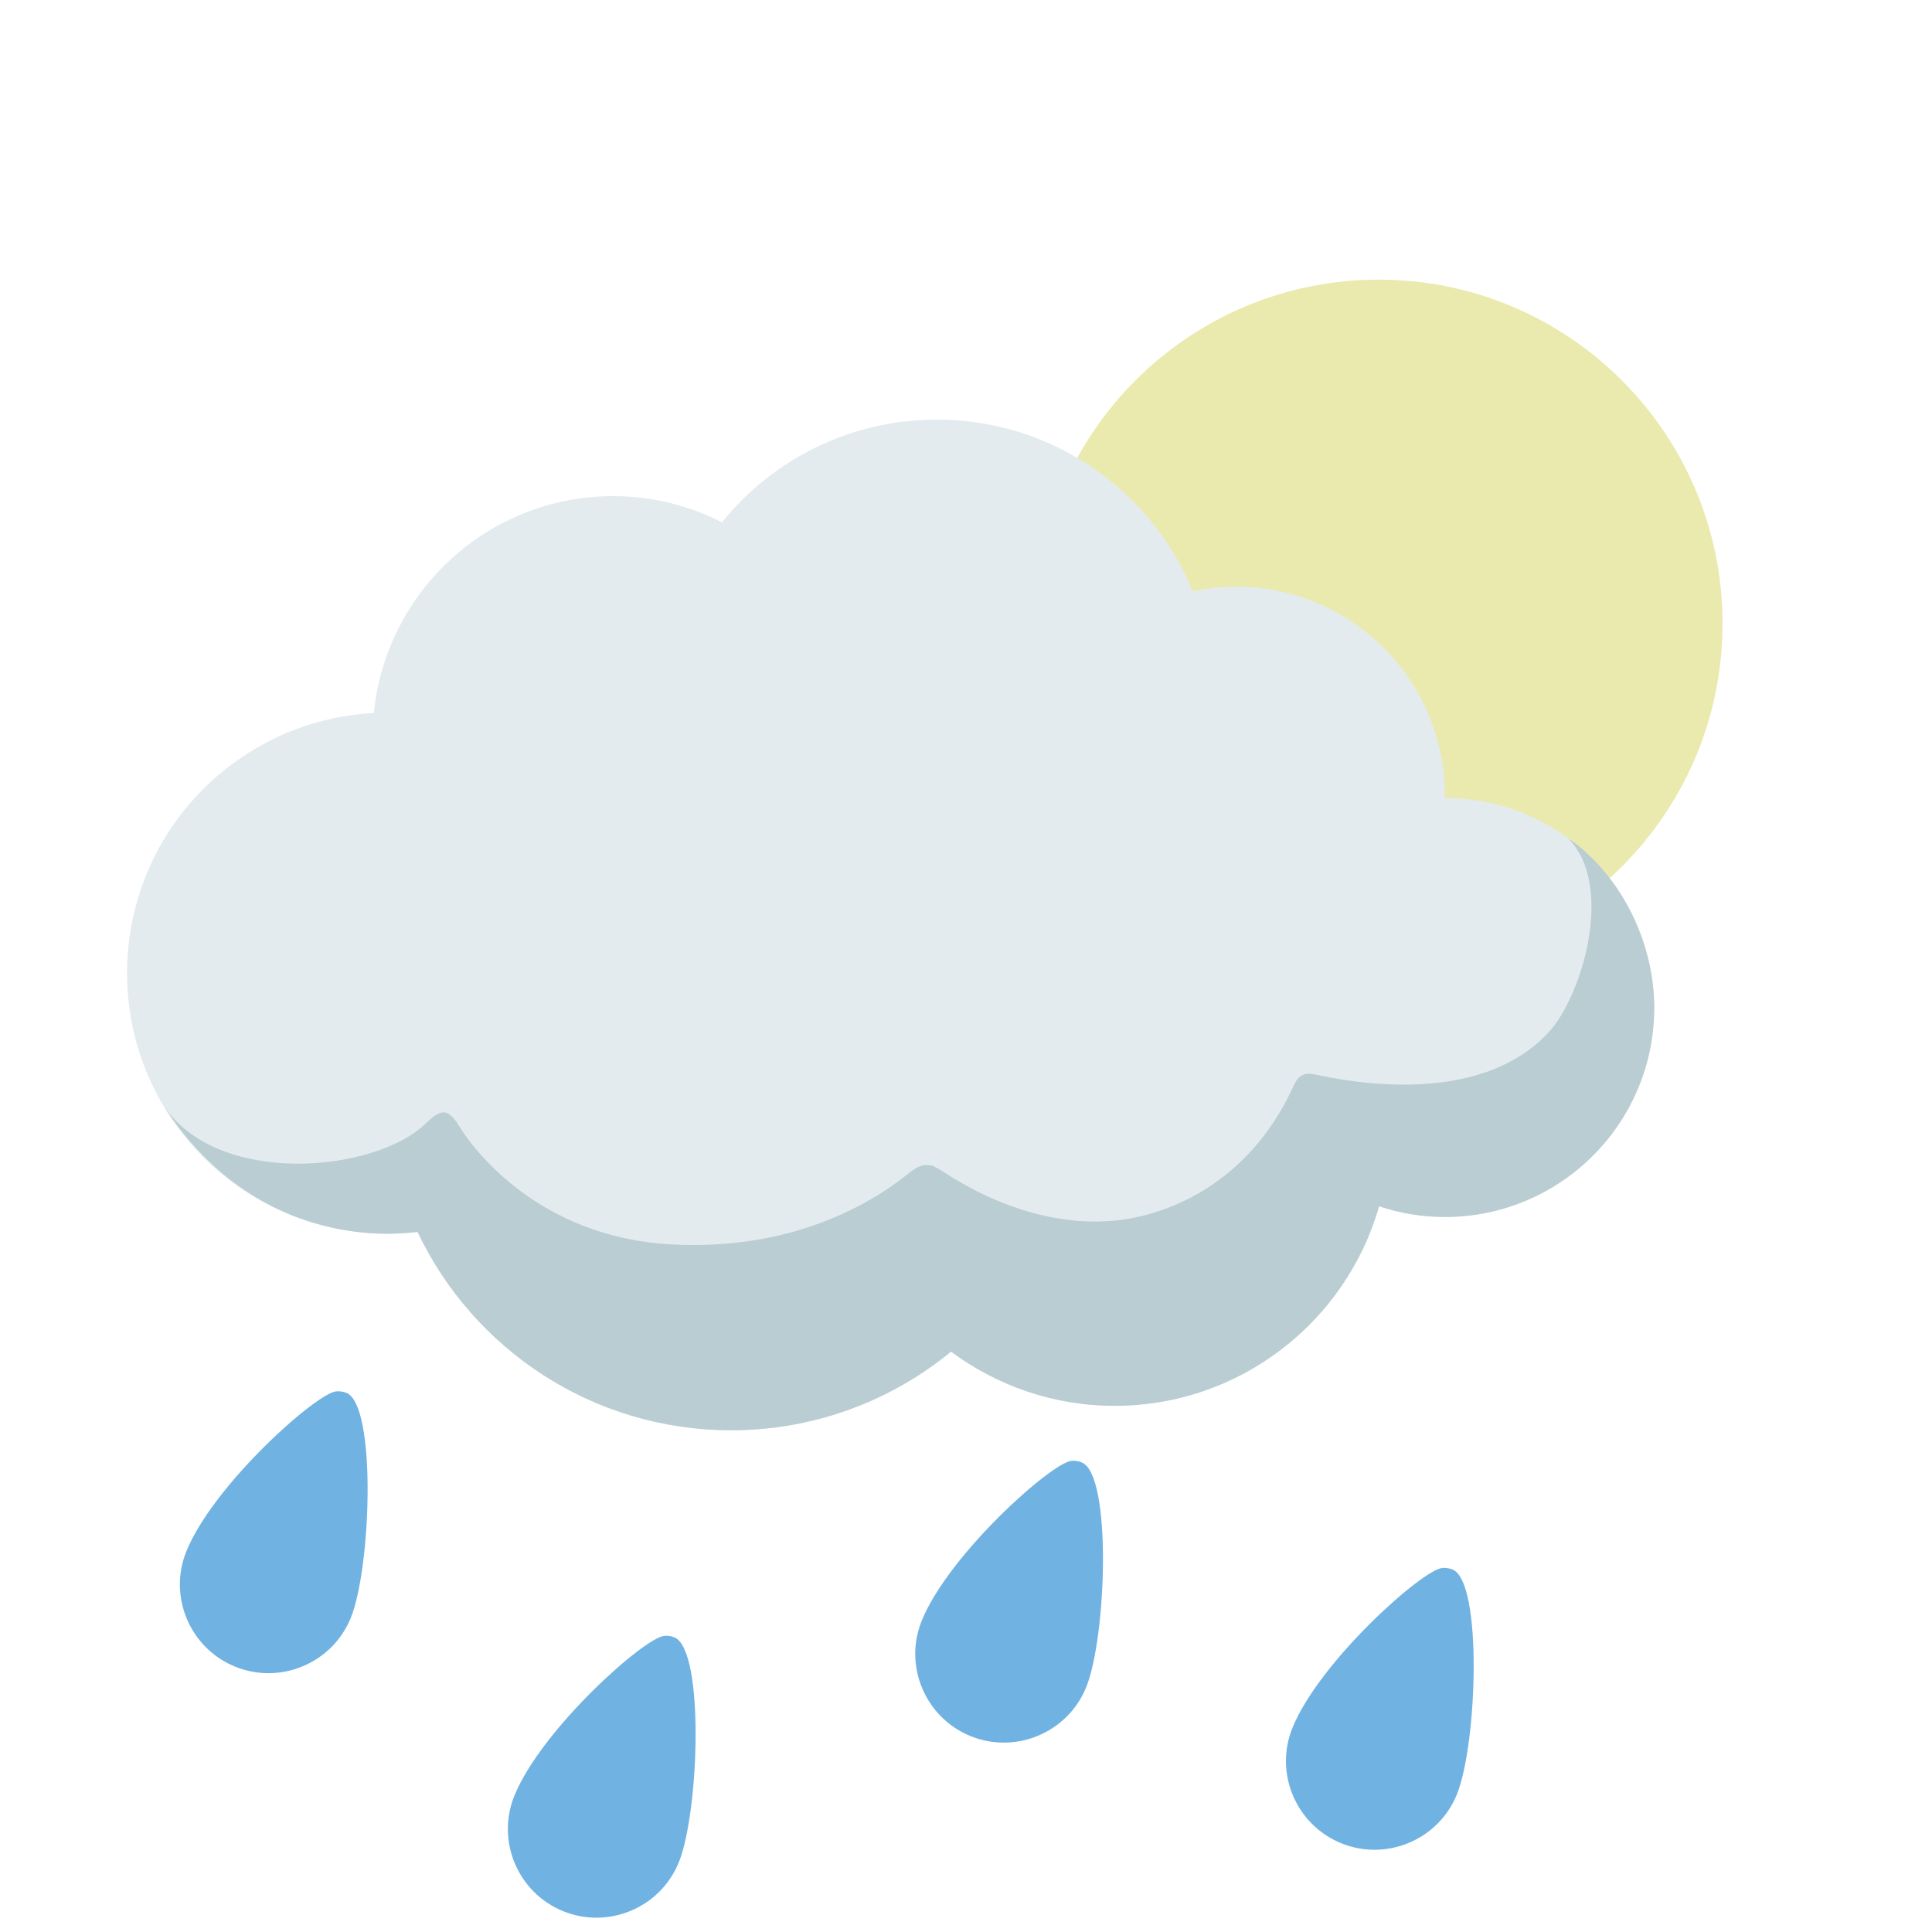
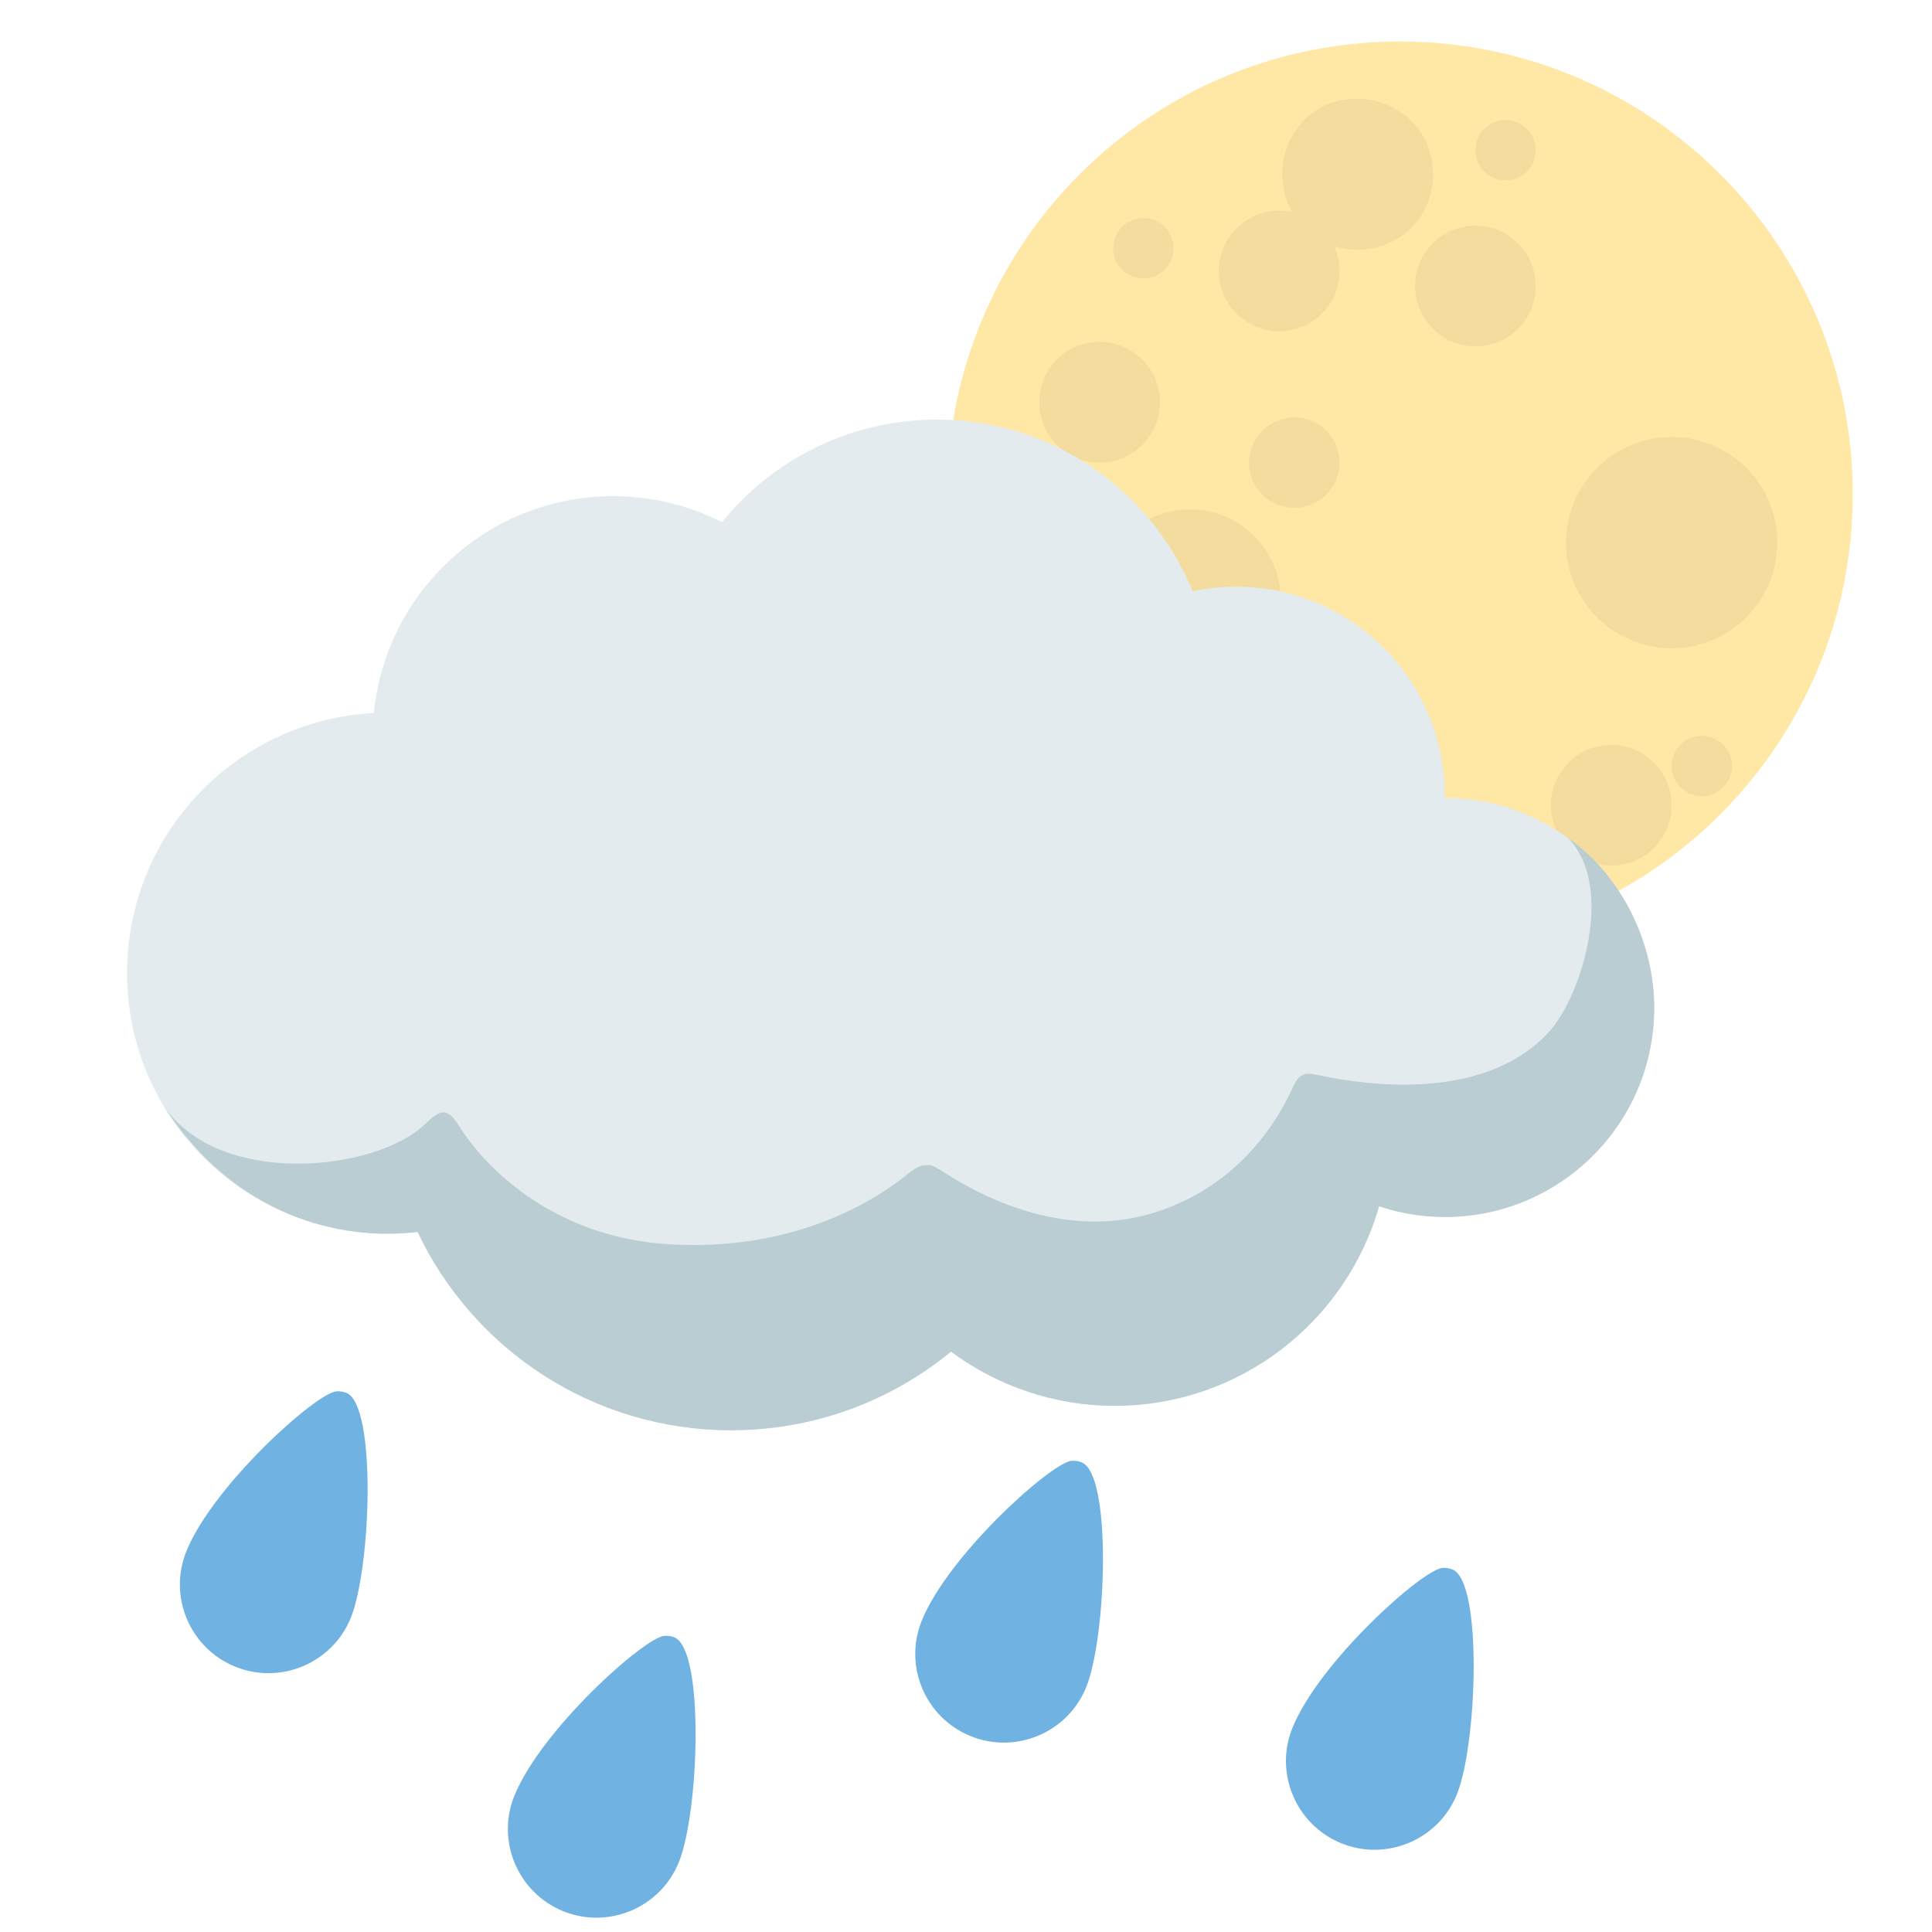
<svg xmlns="http://www.w3.org/2000/svg" id="10n" viewBox="0 0 128 128">
-   <path d="M22.95 92.28c-.21-.08-.44-.12-.66-.1-1.31.09-8.15 6.19-9.94 10.59-1.22 3 .23 6.43 3.23 7.65 3 1.22 6.44-.23 7.66-3.23 1.35-3.33 1.72-14.09-.29-14.91m21.73 16.2c-.21-.09-.44-.12-.66-.1-1.31.09-8.15 6.19-9.94 10.59-1.22 3 .23 6.43 3.23 7.65 3 1.22 6.44-.23 7.66-3.23 1.35-3.32 1.72-14.09-.29-14.91m26.99-11.59c-.21-.09-.44-.12-.66-.11-1.31.09-8.15 6.19-9.94 10.59-1.22 3 .23 6.43 3.23 7.65 3 1.22 6.44-.23 7.66-3.23 1.35-3.32 1.72-14.08-.29-14.9m24.56 7.09c-.21-.08-.44-.12-.66-.1-1.31.09-8.15 6.19-9.94 10.59-1.22 2.99.23 6.43 3.23 7.65 3 1.22 6.44-.23 7.66-3.23 1.35-3.33 1.72-14.1-.29-14.91" fill="#70b2e2" />
-   <circle cy="41.309" cx="91.34" fill="#eaeaaf" r="22.783" />
-   <path d="M95.72 52.87c-.01-.06 0-.11 0-.17 0-7.64-6.19-13.83-13.83-13.83-.98 0-1.94.11-2.87.3-2.74-6.67-9.29-11.37-16.95-11.37-5.75 0-10.88 2.65-14.24 6.8-2.16-1.1-4.6-1.73-7.2-1.73-8.28 0-15.07 6.31-15.86 14.37-9.01.47-16.23 7.85-16.35 17-.12 9.54 7.51 17.37 17.05 17.49.74.01 1.47-.04 2.18-.12 3.68 7.77 11.6 13.14 20.77 13.14 5.53 0 10.61-1.96 14.57-5.21 3.03 2.24 6.77 3.59 10.83 3.59 8.33 0 15.35-5.59 17.53-13.22 1.37.46 2.84.71 4.36.71 7.66 0 13.87-6.21 13.87-13.87.02-7.66-6.2-13.88-13.86-13.88z" fill="#e3ebee" />
-   <path d="M103.88 55.52c3.14 3.17.92 10.45-1.24 12.83-4.25 4.66-12.06 3.57-15.2 2.9-.85-.18-.98-.12-1.26.05-.25.15-.36.39-.63.96-1.01 2.17-3.61 6.39-9.11 8.09-5.73 1.77-11.14-.92-13.67-2.54-.96-.61-1-.62-1.43-.62-.44 0-.88.33-1.39.74-2.28 1.8-7.51 4.97-15.56 4.51-7.9-.45-12.41-5.32-13.96-7.82-.3-.48-.62-.88-.98-.92-.42-.04-.89.39-1.25.74-3.36 3.27-13.93 4.25-17.44-1.32 3.56 5.72 9.07 8.55 14.73 8.62.74.01 1.47-.04 2.18-.12 3.68 7.77 11.6 13.14 20.77 13.14 5.53 0 10.61-1.96 14.57-5.21 3.03 2.24 6.77 3.59 10.83 3.59 8.33 0 15.35-5.59 17.53-13.22 1.37.46 2.84.71 4.36.71 7.66 0 13.87-6.21 13.87-13.87 0-4.09-2.05-8.7-5.72-11.24z" fill="#b9cdd2" />
+   <circle fill="#ffe8a6" r="30" cy="32.75" cx="92.75" />
+   <g fill="#f4dc9f">
+     <circle r="7" cy="35.95" cx="110.75" />
+     <circle r="6" cy="39.75" cx="78.85" />
+     <circle r="9" cy="50.75" cx="84.95" />
+     <circle r="4" cy="17.95" cx="84.75" />
+     <circle r="4" cy="18.95" cx="97.75" />
+     <circle r="4" cy="26.65" cx="72.85" />
+     <circle r="2" cy="9.95" cx="99.75" />
+     <circle r="2" cy="39.75" cx="68.85" />
+     <circle r="2" cy="50.75" cx="112.75" />
+     <circle r="3" cy="30.65" cx="85.75" />
+     <circle r="2" cy="16.45" cx="75.75" />
+     <circle r="4" cy="53.35" cx="106.75" />
+     <path d="M84.95 11.55c0 2.8 2.2 5 5 5s5-2.2 5-5-2.2-5-5-5c-2.8-.1-5 2.2-5 5" />
+   </g>
+   <path fill="#70b2e2" d="M22.95 92.28c-.21-.08-.44-.12-.66-.1-1.31.09-8.15 6.19-9.94 10.59-1.22 3 .23 6.43 3.23 7.65 3 1.22 6.44-.23 7.66-3.23 1.35-3.33 1.72-14.09-.29-14.91m21.73 16.2c-.21-.09-.44-.12-.66-.1-1.31.09-8.15 6.19-9.94 10.59-1.22 3 .23 6.43 3.23 7.65 3 1.22 6.44-.23 7.66-3.23 1.35-3.32 1.72-14.09-.29-14.91m26.99-11.59c-.21-.09-.44-.12-.66-.11-1.31.09-8.15 6.19-9.94 10.59-1.22 3 .23 6.43 3.23 7.65 3 1.22 6.44-.23 7.66-3.23 1.35-3.32 1.72-14.08-.29-14.9m24.56 7.09c-.21-.08-.44-.12-.66-.1-1.31.09-8.15 6.19-9.94 10.59-1.22 2.99.23 6.43 3.23 7.65 3 1.22 6.44-.23 7.66-3.23 1.35-3.33 1.72-14.1-.29-14.91" />
+   <path fill="#e3ebee" d="M95.72 52.87c-.01-.06 0-.11 0-.17 0-7.64-6.19-13.83-13.83-13.83-.98 0-1.94.11-2.87.3-2.74-6.67-9.29-11.37-16.95-11.37-5.75 0-10.88 2.65-14.24 6.8-2.16-1.1-4.6-1.73-7.2-1.73-8.28 0-15.07 6.31-15.86 14.37-9.01.47-16.23 7.85-16.35 17-.12 9.54 7.51 17.37 17.05 17.49.74.01 1.47-.04 2.18-.12 3.68 7.77 11.6 13.14 20.77 13.14 5.53 0 10.61-1.96 14.57-5.21 3.03 2.24 6.77 3.59 10.83 3.59 8.33 0 15.35-5.59 17.53-13.22 1.37.46 2.84.71 4.36.71 7.66 0 13.87-6.21 13.87-13.87.02-7.66-6.2-13.88-13.86-13.88z" />
+   <path fill="#b9cdd2" d="M103.88 55.52c3.14 3.17.92 10.45-1.24 12.83-4.25 4.66-12.06 3.57-15.2 2.9-.85-.18-.98-.12-1.26.05-.25.15-.36.39-.63.96-1.01 2.17-3.61 6.39-9.11 8.09-5.73 1.77-11.14-.92-13.67-2.54-.96-.61-1-.62-1.43-.62-.44 0-.88.33-1.39.74-2.28 1.8-7.51 4.97-15.56 4.51-7.9-.45-12.41-5.32-13.96-7.82-.3-.48-.62-.88-.98-.92-.42-.04-.89.39-1.25.74-3.36 3.27-13.93 4.25-17.44-1.32 3.56 5.72 9.07 8.55 14.73 8.62.74.01 1.47-.04 2.18-.12 3.68 7.77 11.6 13.14 20.77 13.14 5.53 0 10.61-1.96 14.57-5.21 3.03 2.24 6.77 3.59 10.83 3.59 8.33 0 15.35-5.59 17.53-13.22 1.37.46 2.84.71 4.36.71 7.66 0 13.87-6.21 13.87-13.87 0-4.09-2.05-8.7-5.72-11.24z" />
</svg>
